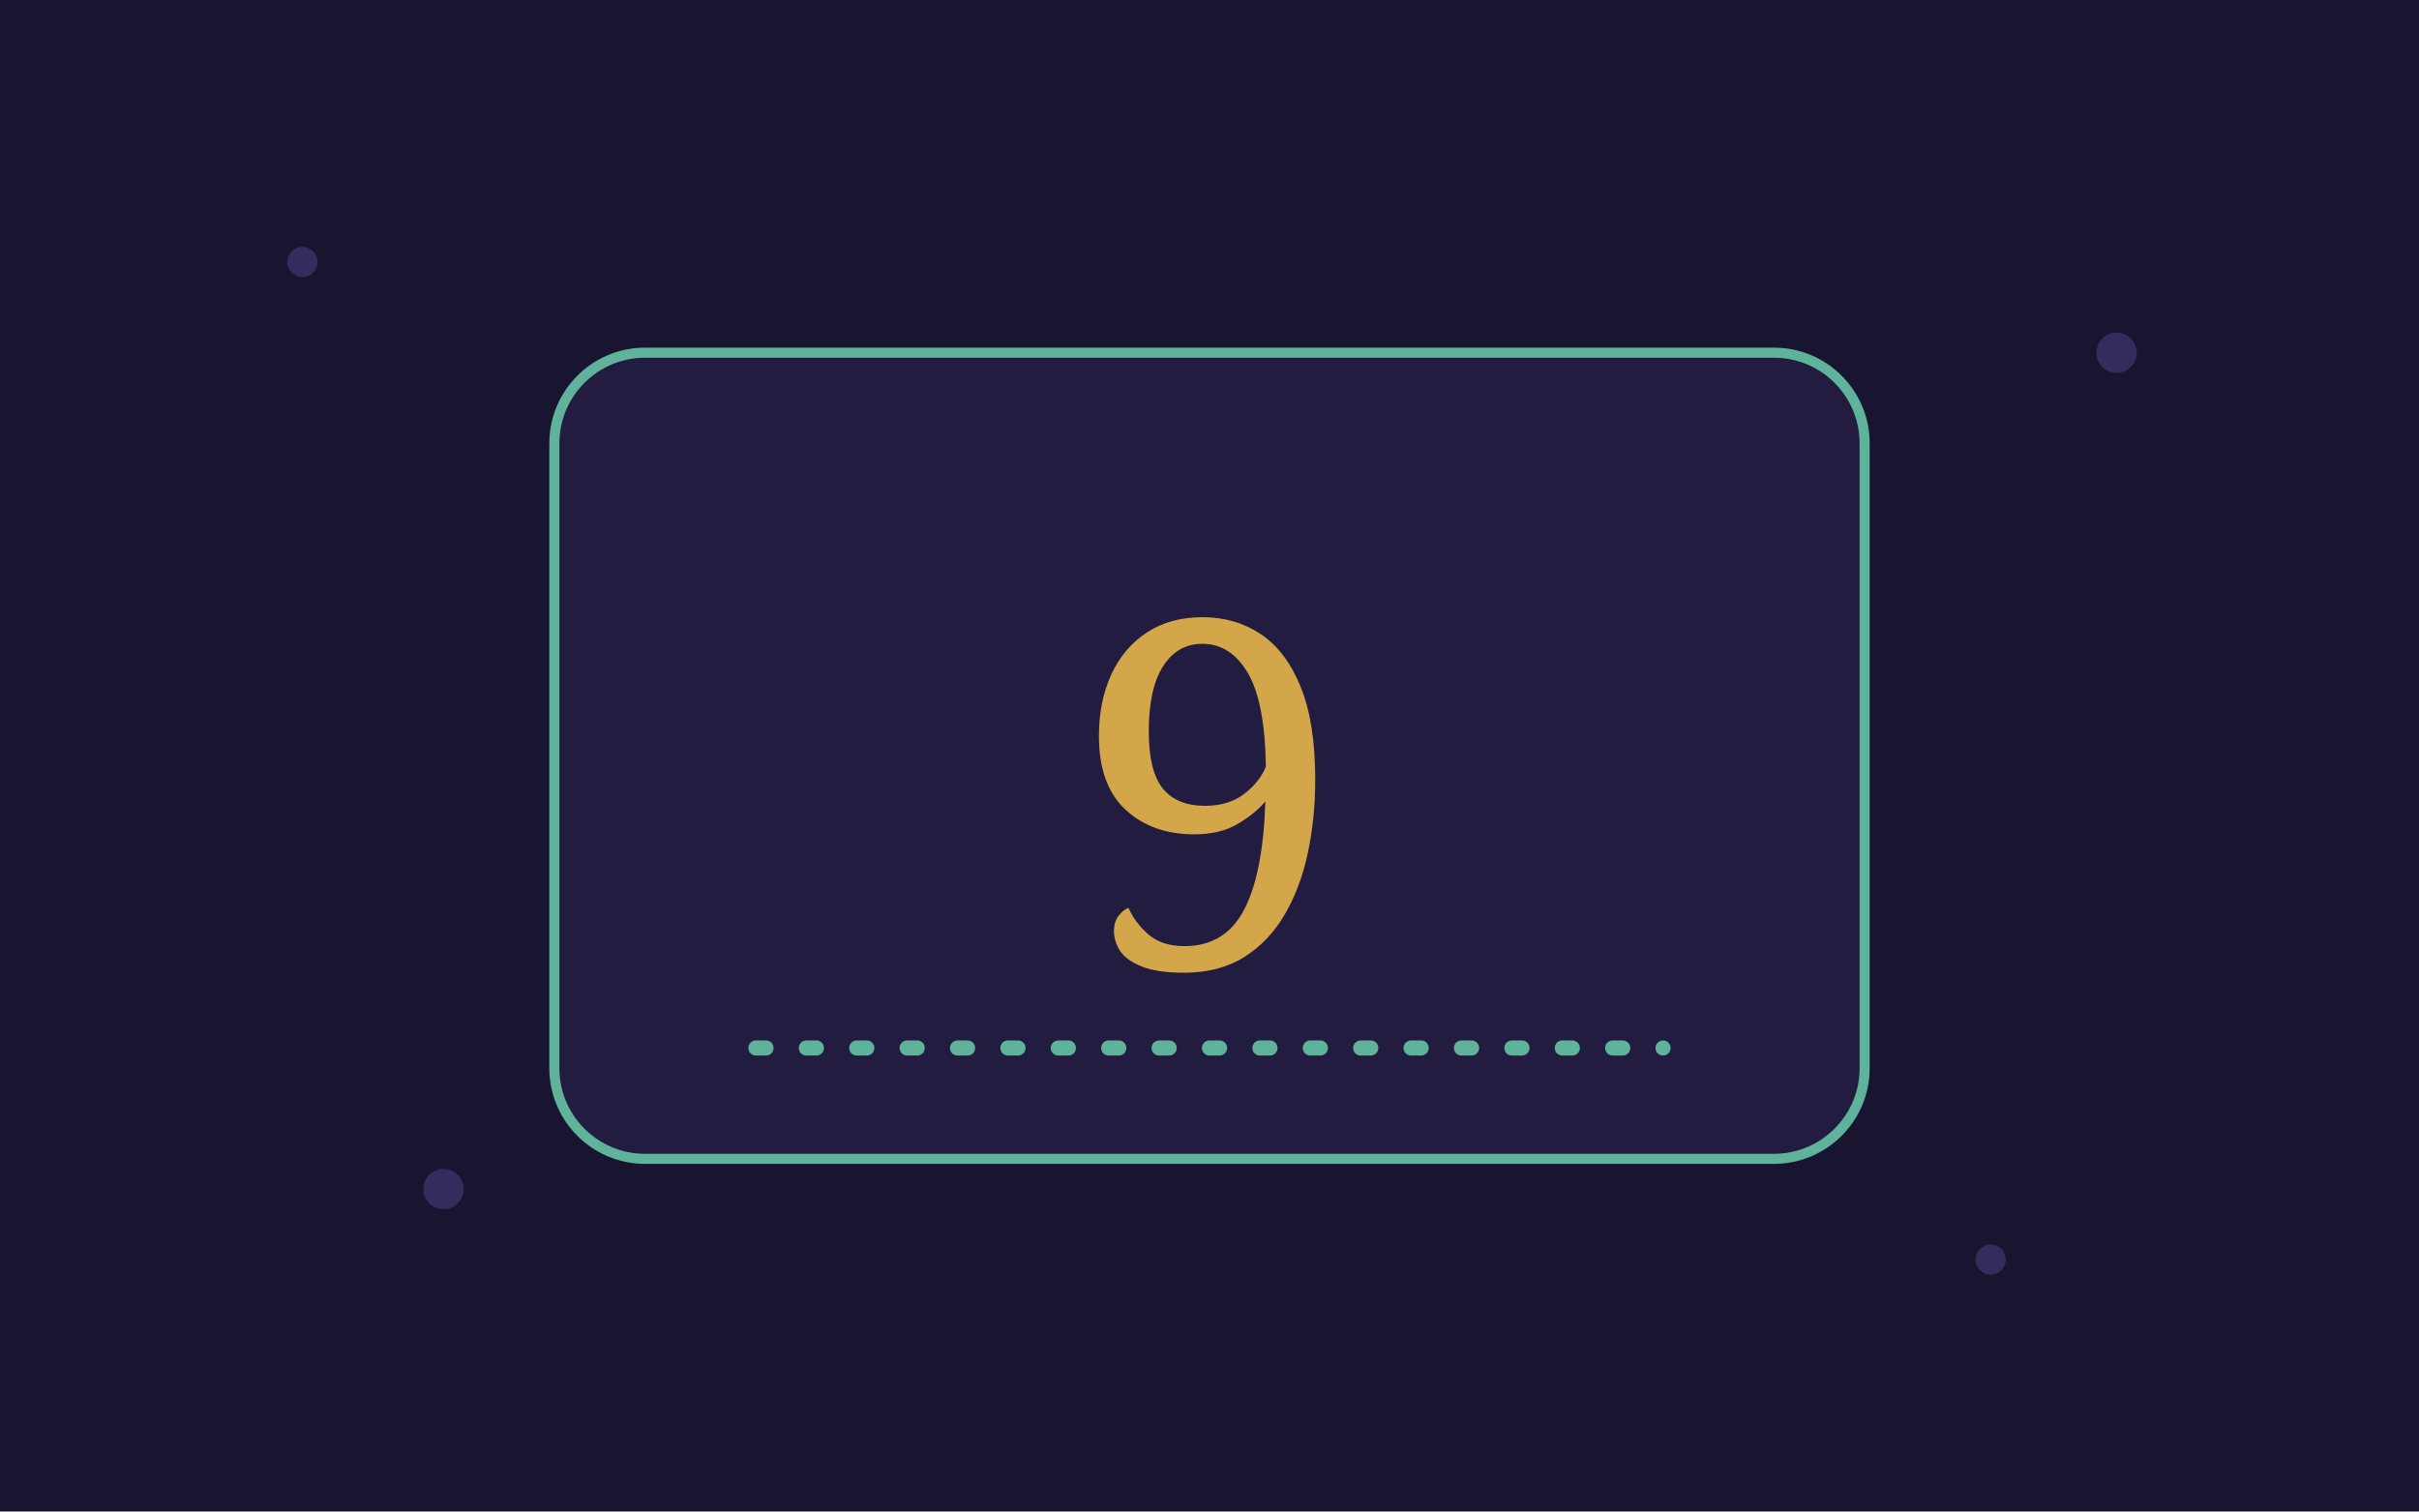
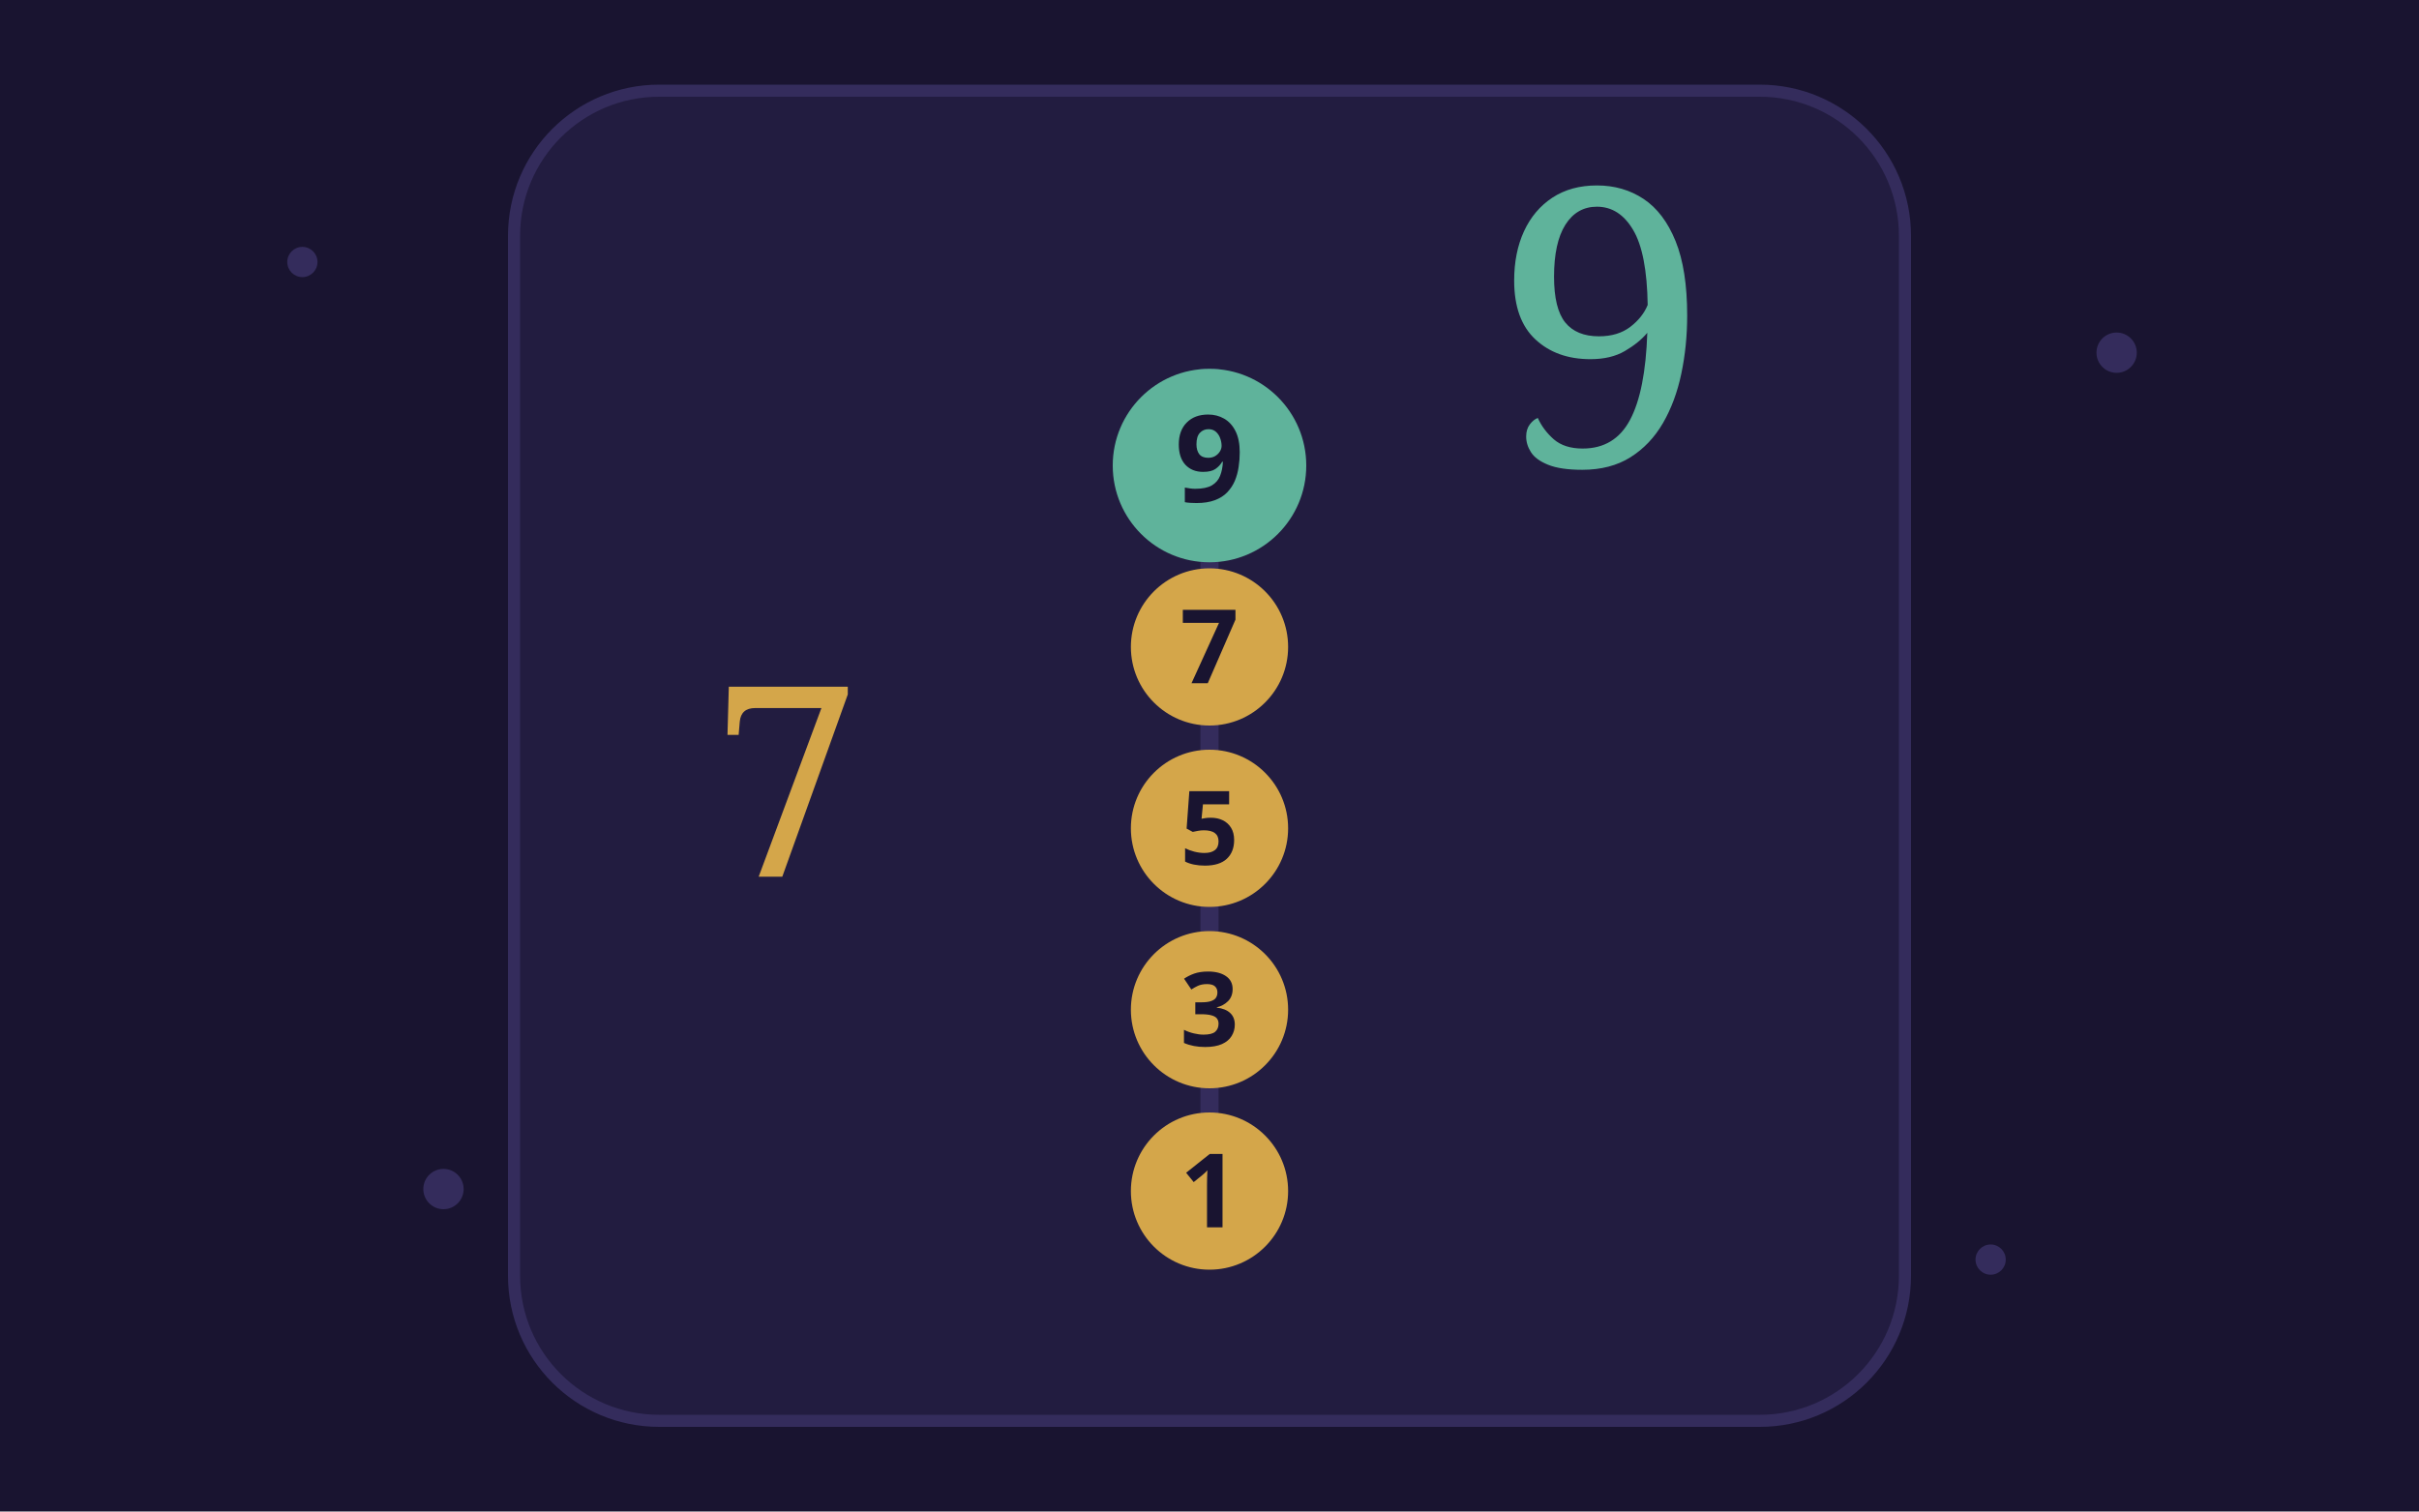
<svg xmlns="http://www.w3.org/2000/svg" viewBox="0 0 480 300" role="img" aria-label="Novenas y 6/9">
  <rect width="480" height="300" fill="#191430" />
  <circle cx="60" cy="52" r="3" fill="#342c5c" />
  <circle cx="420" cy="70" r="4" fill="#342c5c" />
  <circle cx="395" cy="250" r="3" fill="#342c5c" />
  <circle cx="88" cy="236" r="4" fill="#342c5c" />
-   <rect x="110" y="70" width="260" height="160" rx="18" fill="#221c40" stroke="#5fb39b" stroke-width="2" />
-   <text x="240" y="192" text-anchor="middle" font-family="Marcellus, Georgia, serif" font-size="96" fill="#d4a64a">9</text>
-   <path d="M150 208 H330" stroke="#5fb39b" stroke-width="3" stroke-dasharray="2 8" stroke-linecap="round" />
+   <g transform="translate(240 150) scale(1.2) translate(-240 -150)">
+     <rect x="125" y="40" width="230" height="220" rx="24" fill="#221c40" stroke="#342c5c" stroke-width="2" />
+     <line x1="240" y1="86" x2="240" y2="228" stroke="#342c5c" stroke-width="3" />
+     <circle cx="240" cy="222" r="13" fill="#d4a64a" />
+     <text x="240" y="228" text-anchor="middle" font-family="Work Sans, system-ui, sans-serif" font-size="17" fill="#191430" font-weight="800">1</text>
+     <circle cx="240" cy="192" r="13" fill="#d4a64a" />
+     <text x="240" y="198" text-anchor="middle" font-family="Work Sans, system-ui, sans-serif" font-size="17" fill="#191430" font-weight="800">3</text>
+     <circle cx="240" cy="162" r="13" fill="#d4a64a" />
+     <text x="240" y="168" text-anchor="middle" font-family="Work Sans, system-ui, sans-serif" font-size="17" fill="#191430" font-weight="800">5</text>
+     <circle cx="240" cy="132" r="13" fill="#d4a64a" />
+     <text x="240" y="138" text-anchor="middle" font-family="Work Sans, system-ui, sans-serif" font-size="17" fill="#191430" font-weight="800">7</text>
+     <circle cx="240" cy="102" r="16" fill="#5fb39b" />
+     <text x="240" y="108" text-anchor="middle" font-family="Work Sans, system-ui, sans-serif" font-size="20" fill="#191430" font-weight="800">9</text>
+     <text x="305" y="102" text-anchor="middle" font-family="Marcellus, Georgia, serif" font-size="64" fill="#5fb39b">9</text>
+     <text x="170" y="170" text-anchor="middle" font-family="Marcellus, Georgia, serif" font-size="44" fill="#d4a64a">7</text>
+   </g>
</svg>
